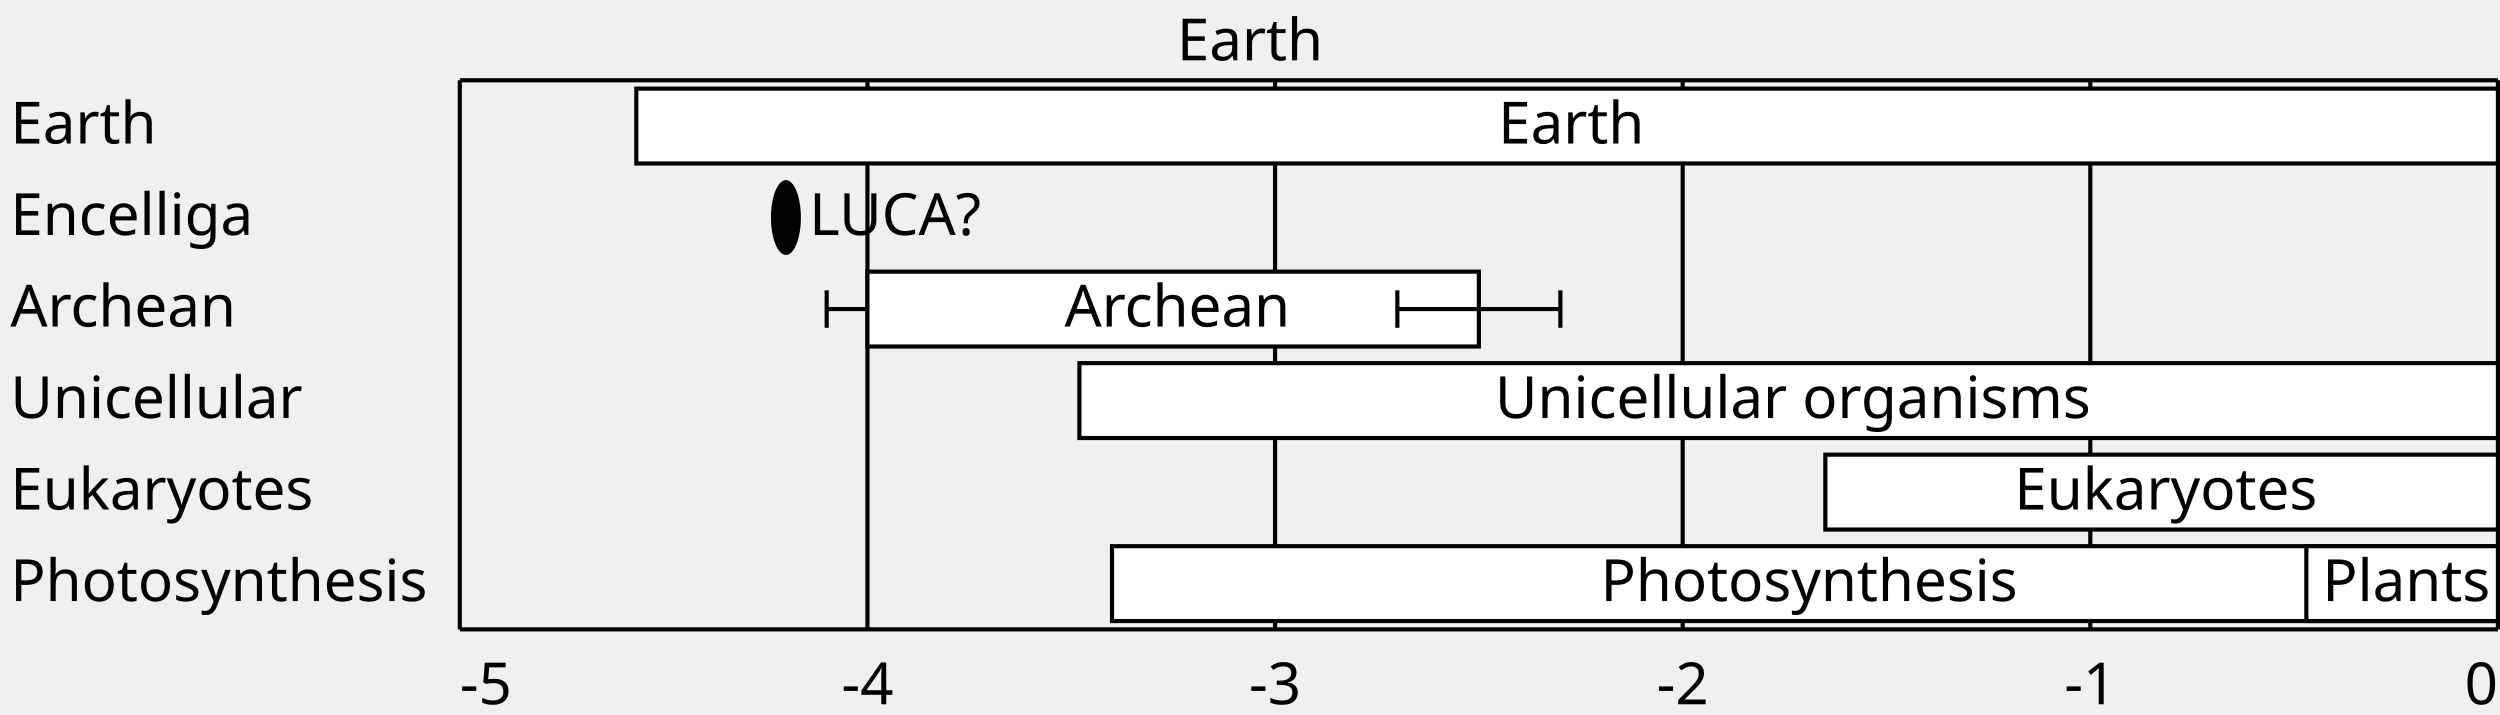
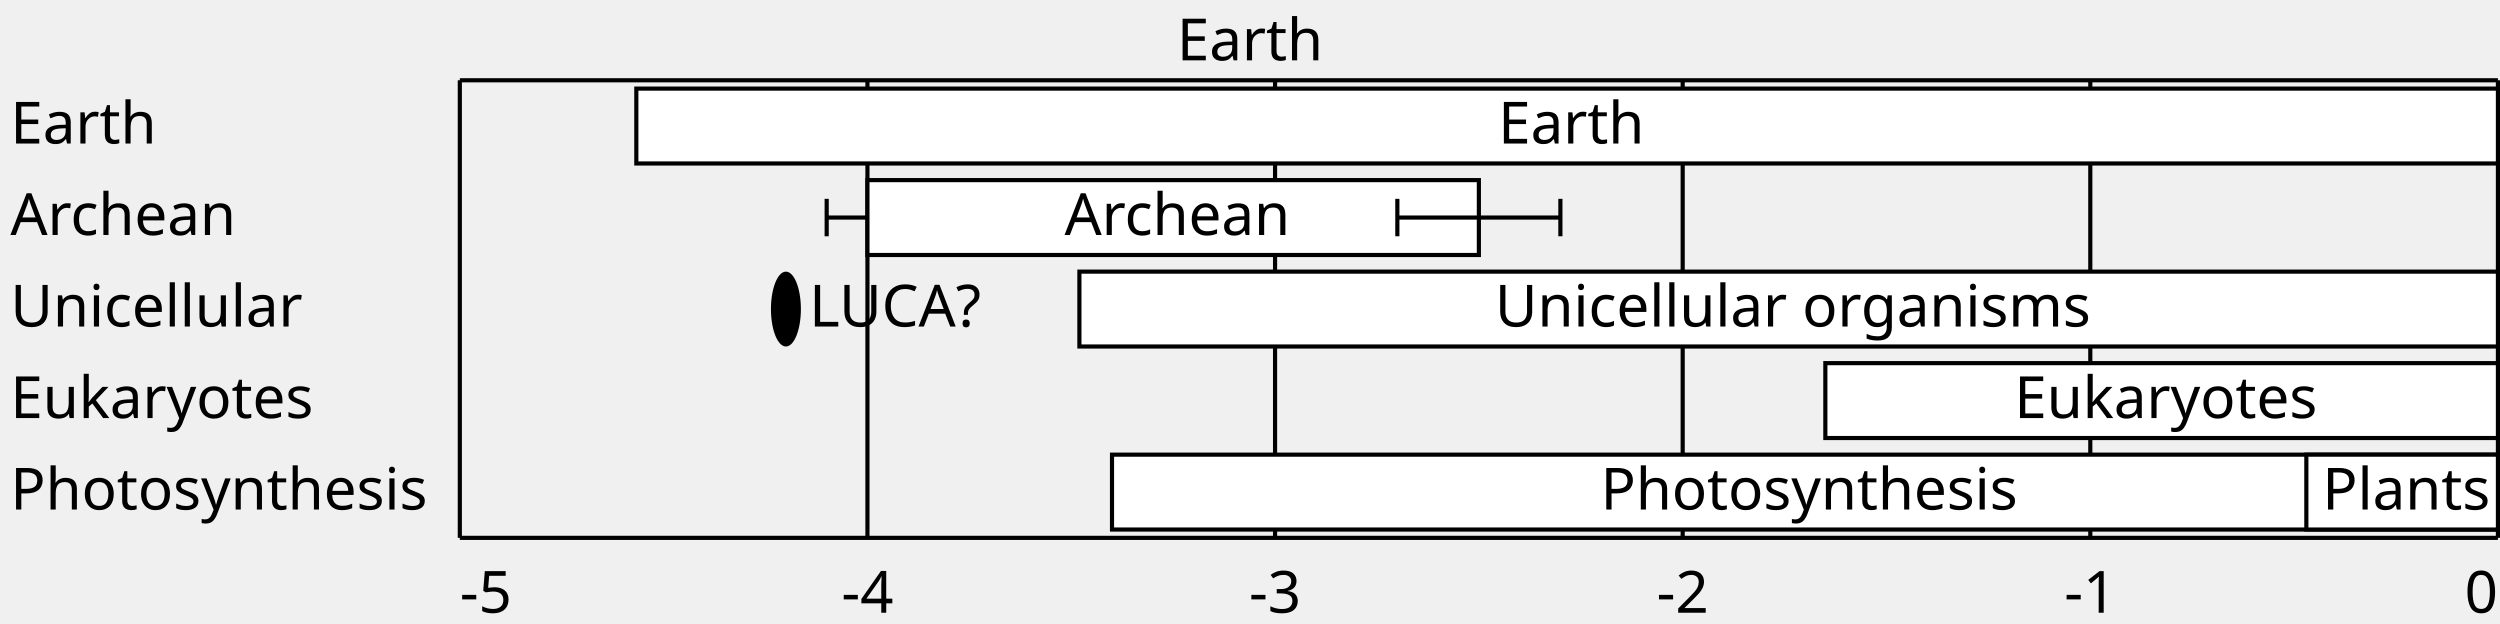
- <svg xmlns="http://www.w3.org/2000/svg" width="601" height="171.800" viewBox="0 0 601 171.800" transform="translate(0.5, 0.5)">
+ <svg xmlns="http://www.w3.org/2000/svg" width="601" height="149.800" viewBox="0 0 601 149.800" transform="translate(0.5, 0.5)">
  <g stroke="black" fill="white" font-family="sans-serif" font-size="14">
    <text x="300.0" y="14" stroke="none" fill="black" text-anchor="middle">Earth</text>
    <g>
-       <path d="M 110.040 18.800 V 150.8 M 208.032 18.800 V 150.8 M 306.024 18.800 V 150.8 M 404.016 18.800 V 150.8 M 502.008 18.800 V 150.8 M 600 18.800 V 150.8 M 110.040 18.800 H 600 M 110.040 150.800 H 600" />
+       <path d="M 110.040 18.800 V 128.8 M 208.032 18.800 V 128.8 M 306.024 18.800 V 128.8 M 404.016 18.800 V 128.8 M 502.008 18.800 V 128.8 M 600 18.800 V 128.8 M 110.040 18.800 H 600 M 110.040 128.800 H 600" />
      <g text-anchor="middle" stroke="none" fill="black">
-         <text x="110.040" y="168.800" text-anchor="start">-5</text>
-         <text x="208.032" y="168.800">-4</text>
-         <text x="306.024" y="168.800">-3</text>
-         <text x="404.016" y="168.800">-2</text>
-         <text x="502.008" y="168.800">-1</text>
-         <text x="600" y="168.800" text-anchor="end">0</text>
+         <text x="110.040" y="146.800" text-anchor="start">-5</text>
+         <text x="208.032" y="146.800">-4</text>
+         <text x="306.024" y="146.800">-3</text>
+         <text x="404.016" y="146.800">-2</text>
+         <text x="502.008" y="146.800">-1</text>
+         <text x="600" y="146.800" text-anchor="end">0</text>
      </g>
    </g>
    <g>
      <rect x="152.471" y="20.800" width="447.529" height="18" fill="white" />
-       <ellipse cx="188.434" cy="51.800" rx="3.6" ry="9.0" stroke="none" fill="black" />
      <g>
-         <rect x="208.032" y="64.800" width="146.988" height="18" fill="white" />
+         <rect x="208.032" y="42.800" width="146.988" height="18" fill="white" />
        <g>
          <g stroke="black">
-             <path d="M 198.233 69.300 v 9 m 0 -4.500 H 208.03" />
+             <path d="M 198.233 47.300 v 9 m 0 -4.500 H 208.03" />
          </g>
          <g stroke="black">
-             <path d="M 335.422 69.300 v 9 m 0 -4.500 H 355.02" />
-             <path d="M 374.618 69.300 v 9 m 0 -4.500 H 355.02" />
+             <path d="M 335.422 47.300 v 9 m 0 -4.500 H 355.02" />
+             <path d="M 374.618 47.300 v 9 m 0 -4.500 H 355.02" />
          </g>
        </g>
      </g>
-       <rect x="258.988" y="86.800" width="341.012" height="18" fill="white" />
-       <rect x="438.313" y="108.800" width="161.687" height="18" fill="white" />
-       <rect x="266.827" y="130.800" width="333.173" height="18" fill="white" />
-       <rect x="553.944" y="130.800" width="46.056" height="18" fill="white" />
+       <ellipse cx="188.434" cy="73.800" rx="3.6" ry="9.0" stroke="none" fill="black" />
+       <rect x="258.988" y="64.800" width="341.012" height="18" fill="white" />
+       <rect x="438.313" y="86.800" width="161.687" height="18" fill="white" />
+       <rect x="266.827" y="108.800" width="333.173" height="18" fill="white" />
+       <rect x="553.944" y="108.800" width="46.056" height="18" fill="white" />
    </g>
    <g text-anchor="middle" stroke="none" fill="black">
      <text x="377.235" y="34" text-anchor="middle">Earth</text>
-       <text x="194.034" y="56" text-anchor="start">LUCA?</text>
-       <text x="282.526" y="78" text-anchor="middle">Archean</text>
-       <text x="430.494" y="100" text-anchor="middle">Unicellular organisms</text>
-       <text x="520.157" y="122" text-anchor="middle">Eukaryotes</text>
-       <text x="434.414" y="144" text-anchor="middle">Photosynthesis</text>
-       <text x="577.972" y="144" text-anchor="middle">Plants</text>
+       <text x="282.526" y="56" text-anchor="middle">Archean</text>
+       <text x="194.034" y="78" text-anchor="start">LUCA?</text>
+       <text x="430.494" y="78" text-anchor="middle">Unicellular organisms</text>
+       <text x="520.157" y="100" text-anchor="middle">Eukaryotes</text>
+       <text x="434.414" y="122" text-anchor="middle">Photosynthesis</text>
+       <text x="577.972" y="122" text-anchor="middle">Plants</text>
    </g>
    <g stroke="none" fill="black">
      <text x="2" y="34">Earth</text>
-       <text x="2" y="56">Encelliga</text>
-       <text x="2" y="78">Archean</text>
-       <text x="2" y="100">Unicellular</text>
-       <text x="2" y="122">Eukaryotes</text>
-       <text x="2" y="144">Photosynthesis</text>
+       <text x="2" y="56">Archean</text>
+       <text x="2" y="78">Unicellular</text>
+       <text x="2" y="100">Eukaryotes</text>
+       <text x="2" y="122">Photosynthesis</text>
    </g>
  </g>
</svg>
